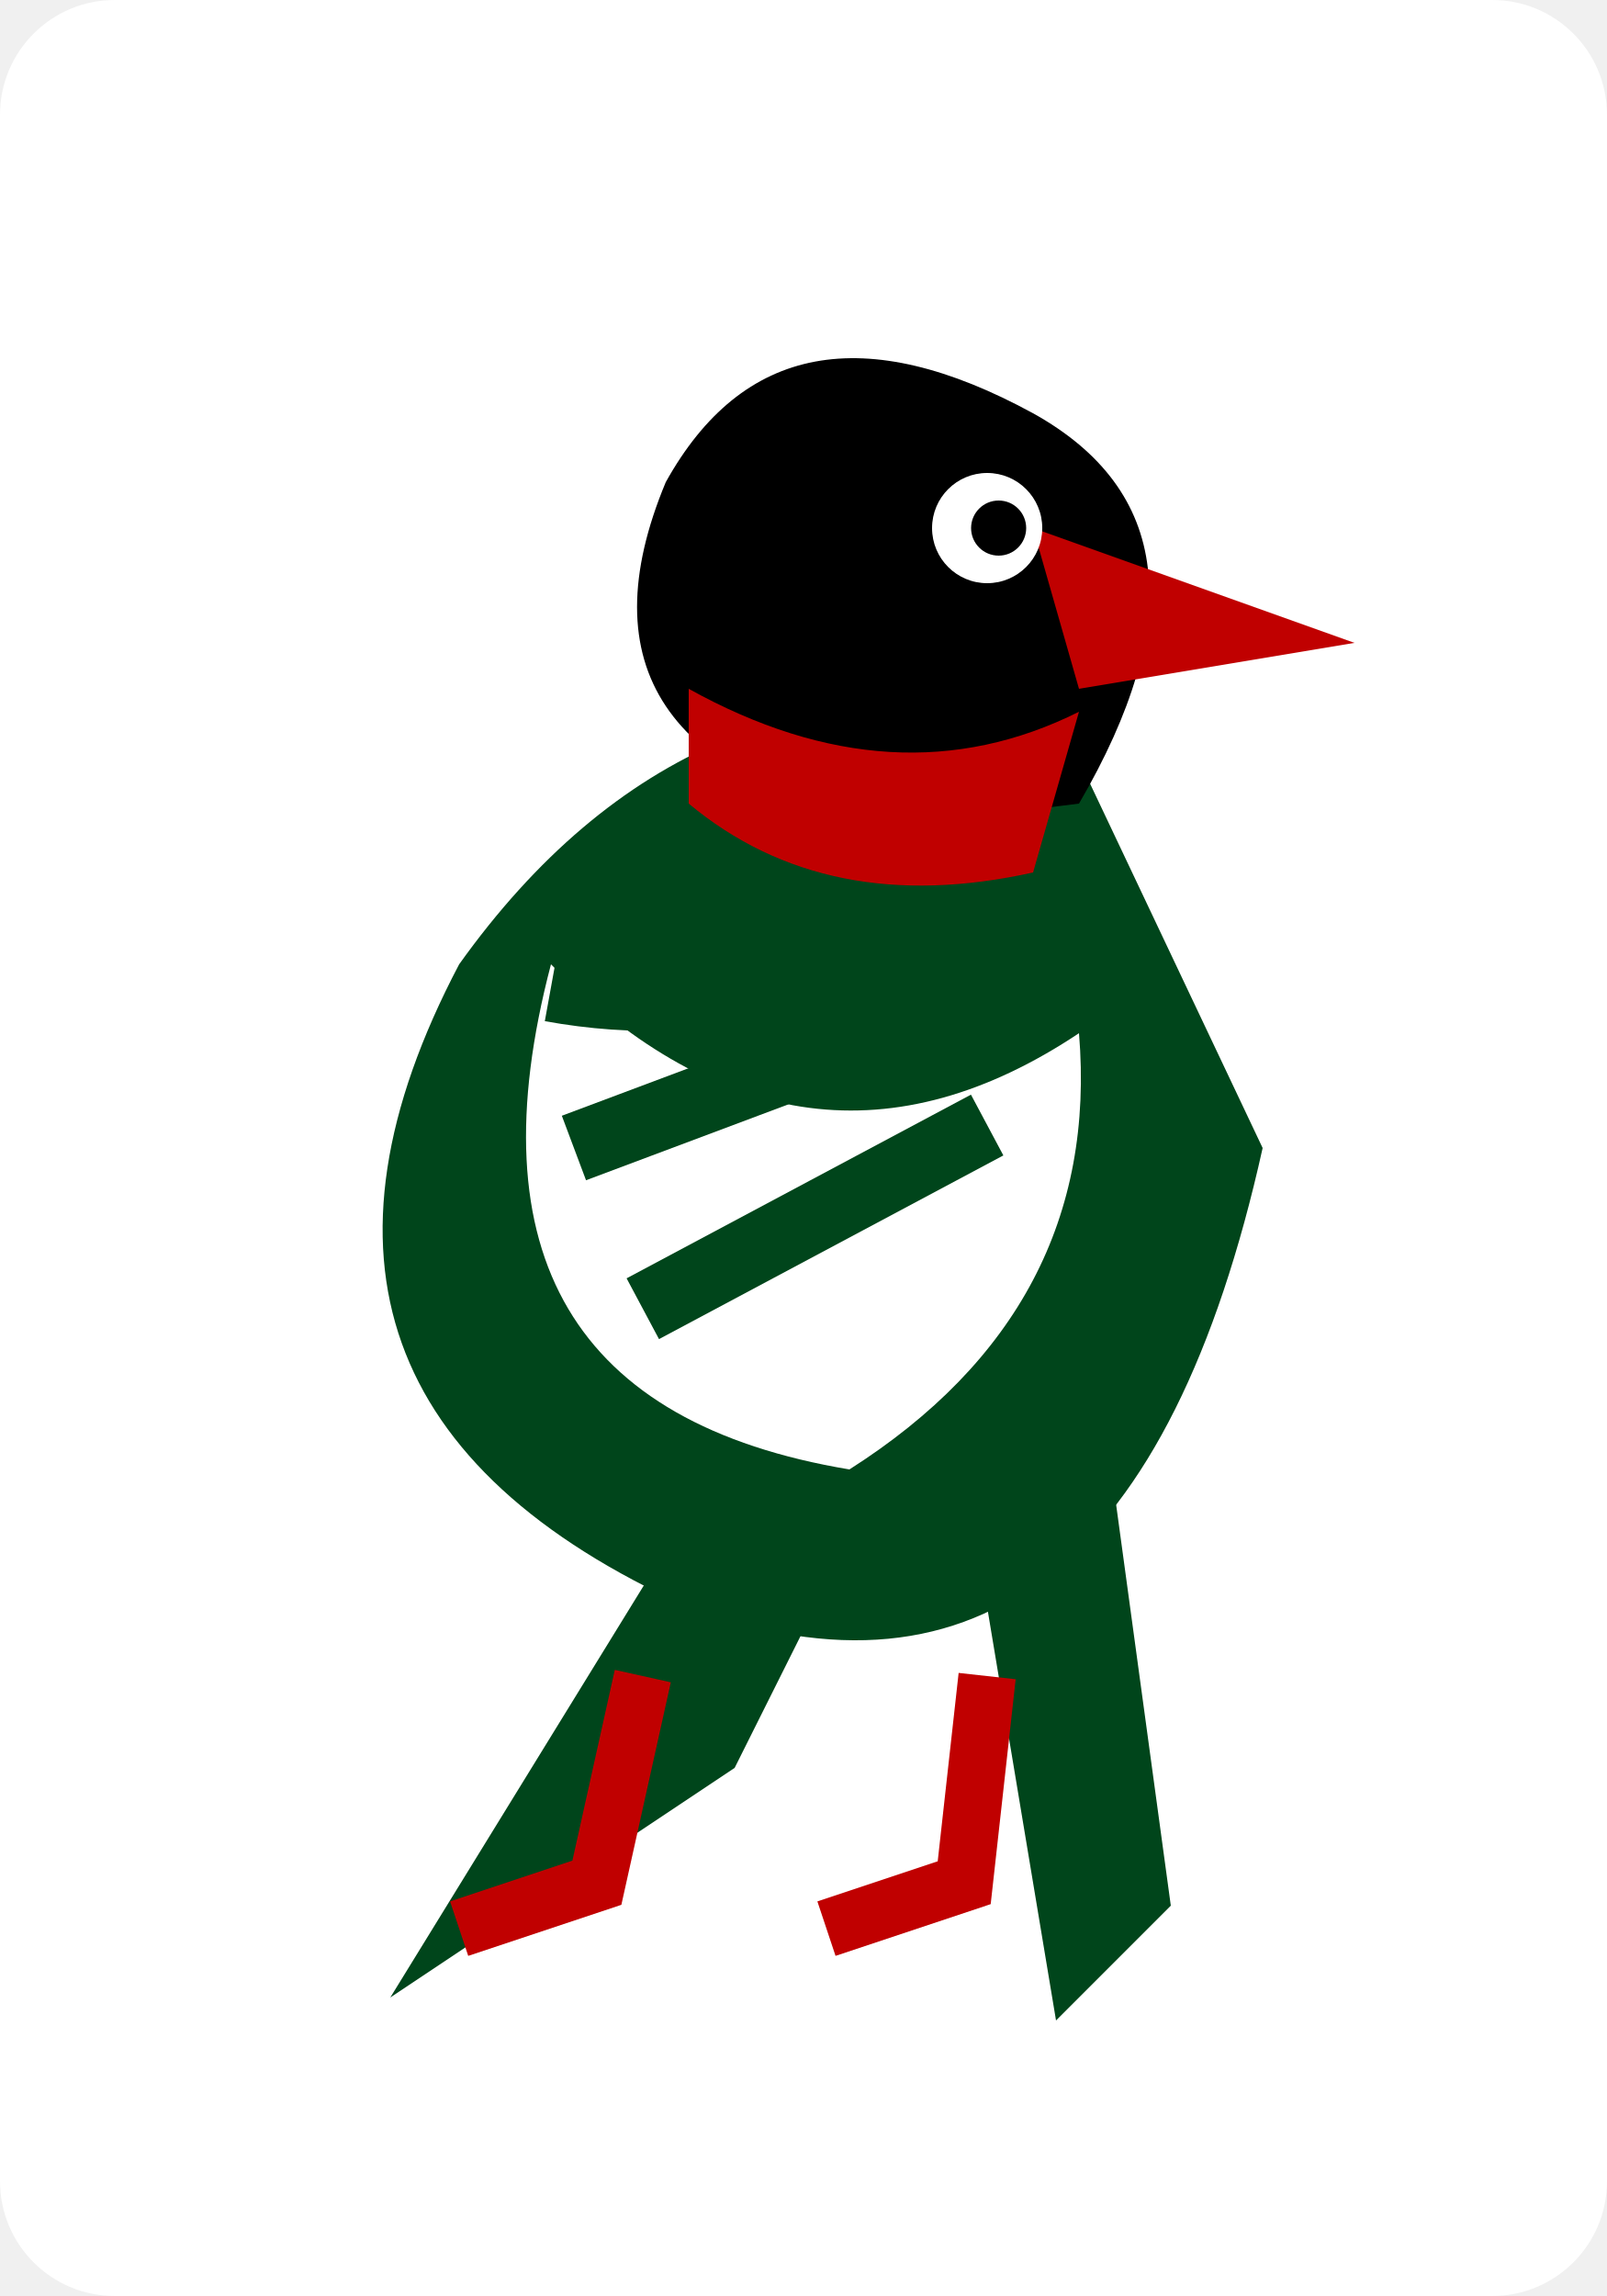
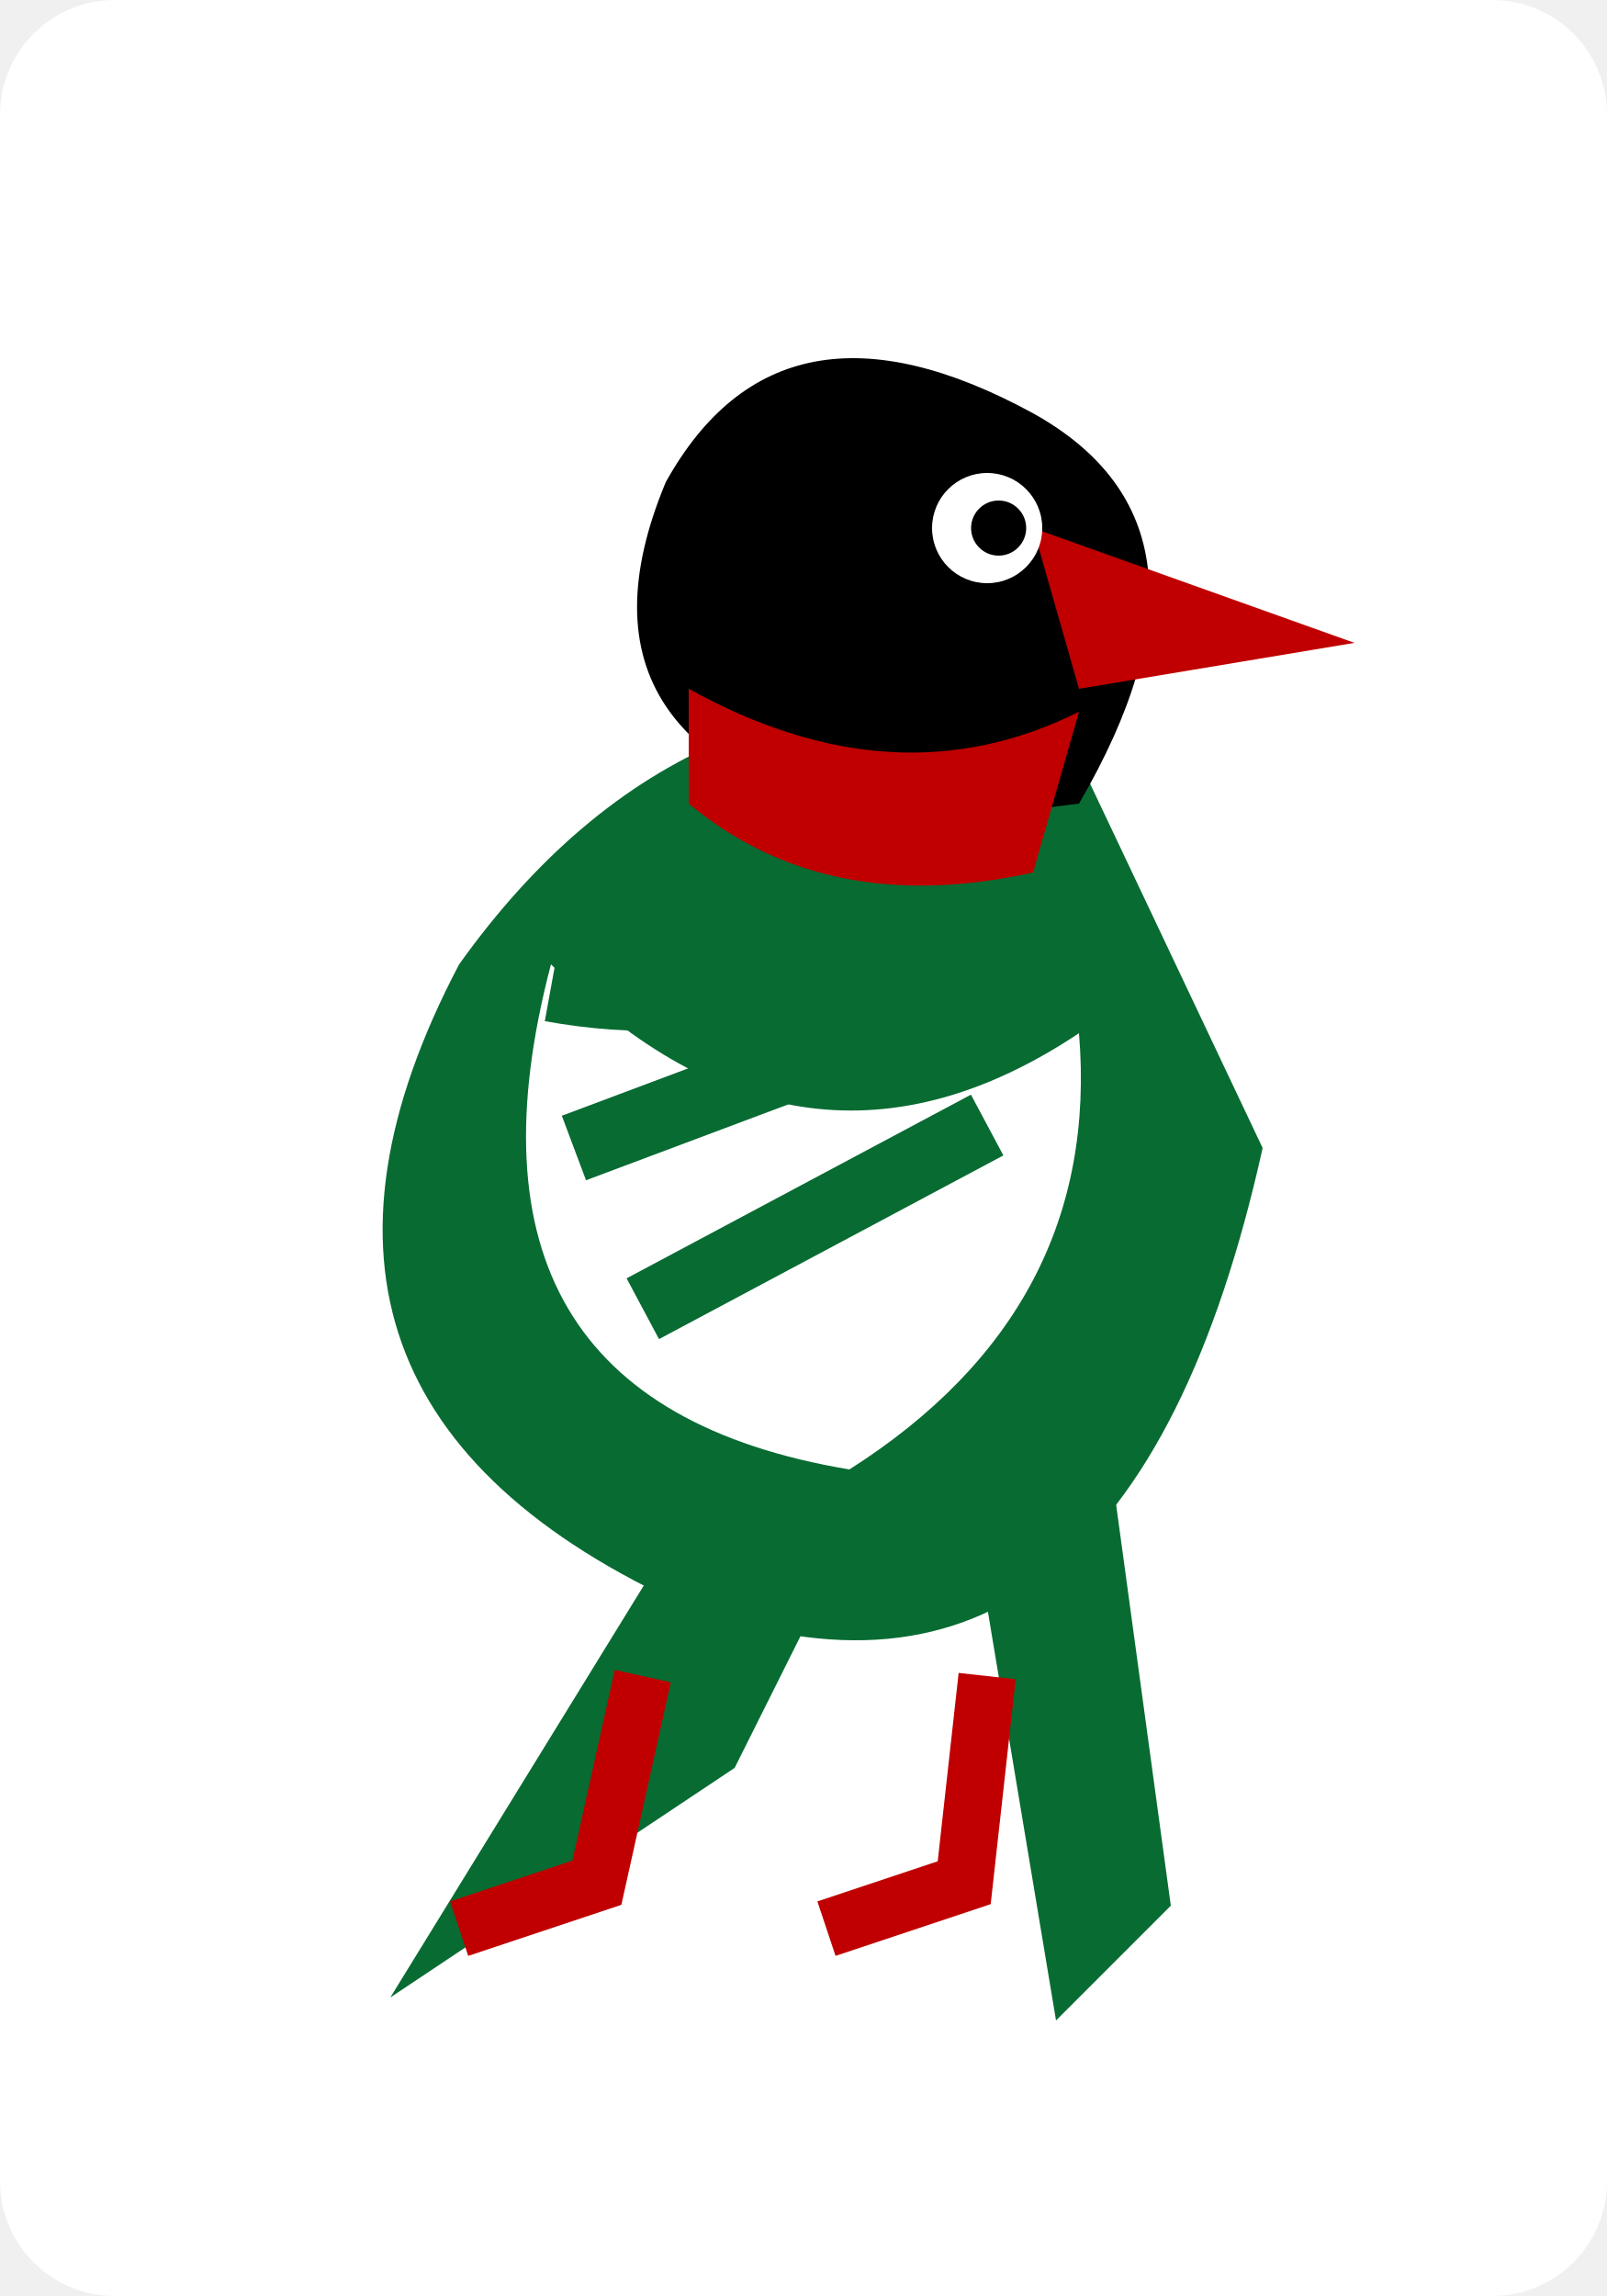
<svg xmlns="http://www.w3.org/2000/svg" viewBox="0 0 70 100">
  <rect width="70" height="100" rx="5" fill="#fff" />
-   <path d="M33 61L17 87L32 77L38 65M42 64L46 88L51 83L48 61" fill="#00451b" />
-   <path d="M20 42Q10 61 30 70Q49 77 55 50L46 31Q30 28 20 42Z" fill="#00451b" />
+   <path d="M33 61L17 87L32 77L38 65M42 64L46 88L51 83L48 61" fill="#086b32" />
+   <path d="M20 42Q10 61 30 70Q49 77 55 50L46 31Q30 28 20 42Z" fill="#086b32" />
  <path d="M24 42Q19 61 37 64Q48 57 47 45Q35 53 24 42" fill="#fff" />
-   <path d="M24 43Q35 45 44 37M25 50L41 44M28 57L43 49" fill="none" stroke="#00451b" stroke-width="3" />
+   <path d="M24 43Q35 45 44 37M25 50L41 44M28 57L43 49" fill="none" stroke="#086b32" stroke-width="3" />
  <path d="M39 36Q24 33 29 21Q34 12 45 18Q54 23 47 35Z" fill="#000000" />
  <path d="M45 23L59 28L47 30" fill="#c00000" />
  <circle cx="43" cy="23" r="2.4" fill="#fff" />
  <circle cx="43.5" cy="23" r="1.2" fill="#000000" />
  <path d="M30 30Q39 35 47 31L45 38Q36 40 30 35" fill="#c00000" />
  <path d="M28 73L26 82L20 84M43 73L42 82L36 84" stroke="#c00000" stroke-width="2.5" fill="none" />
</svg>
